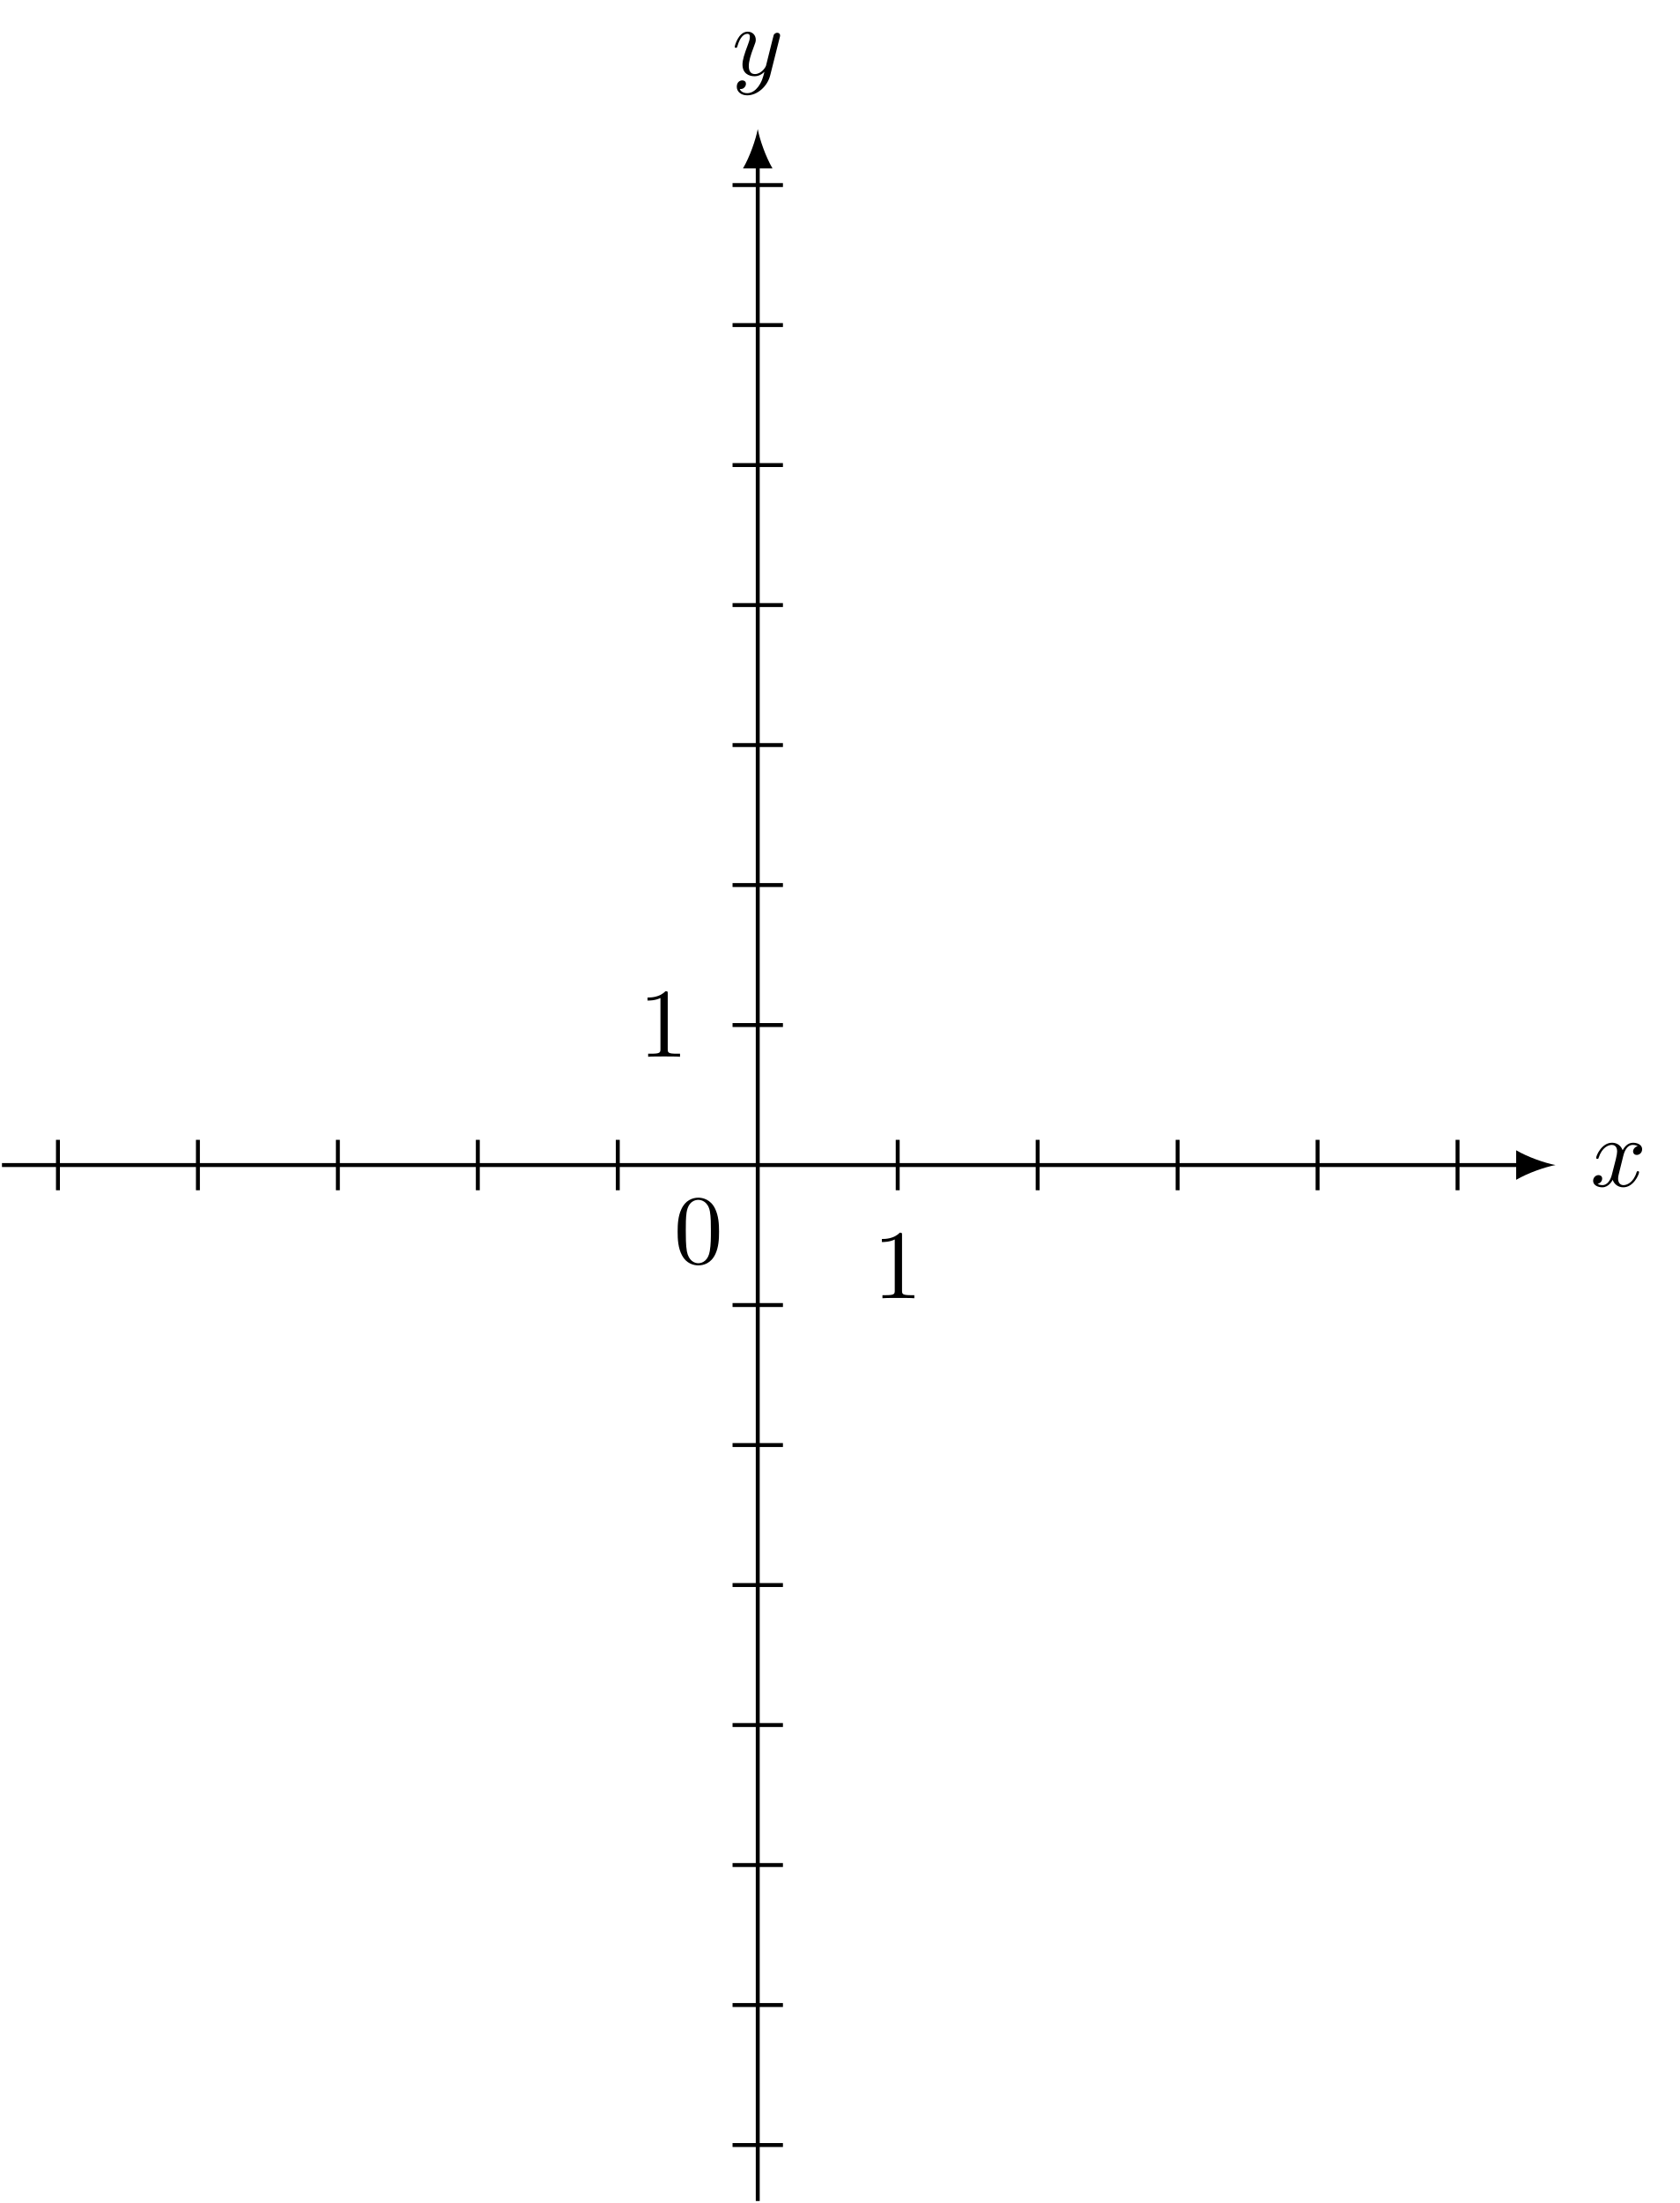
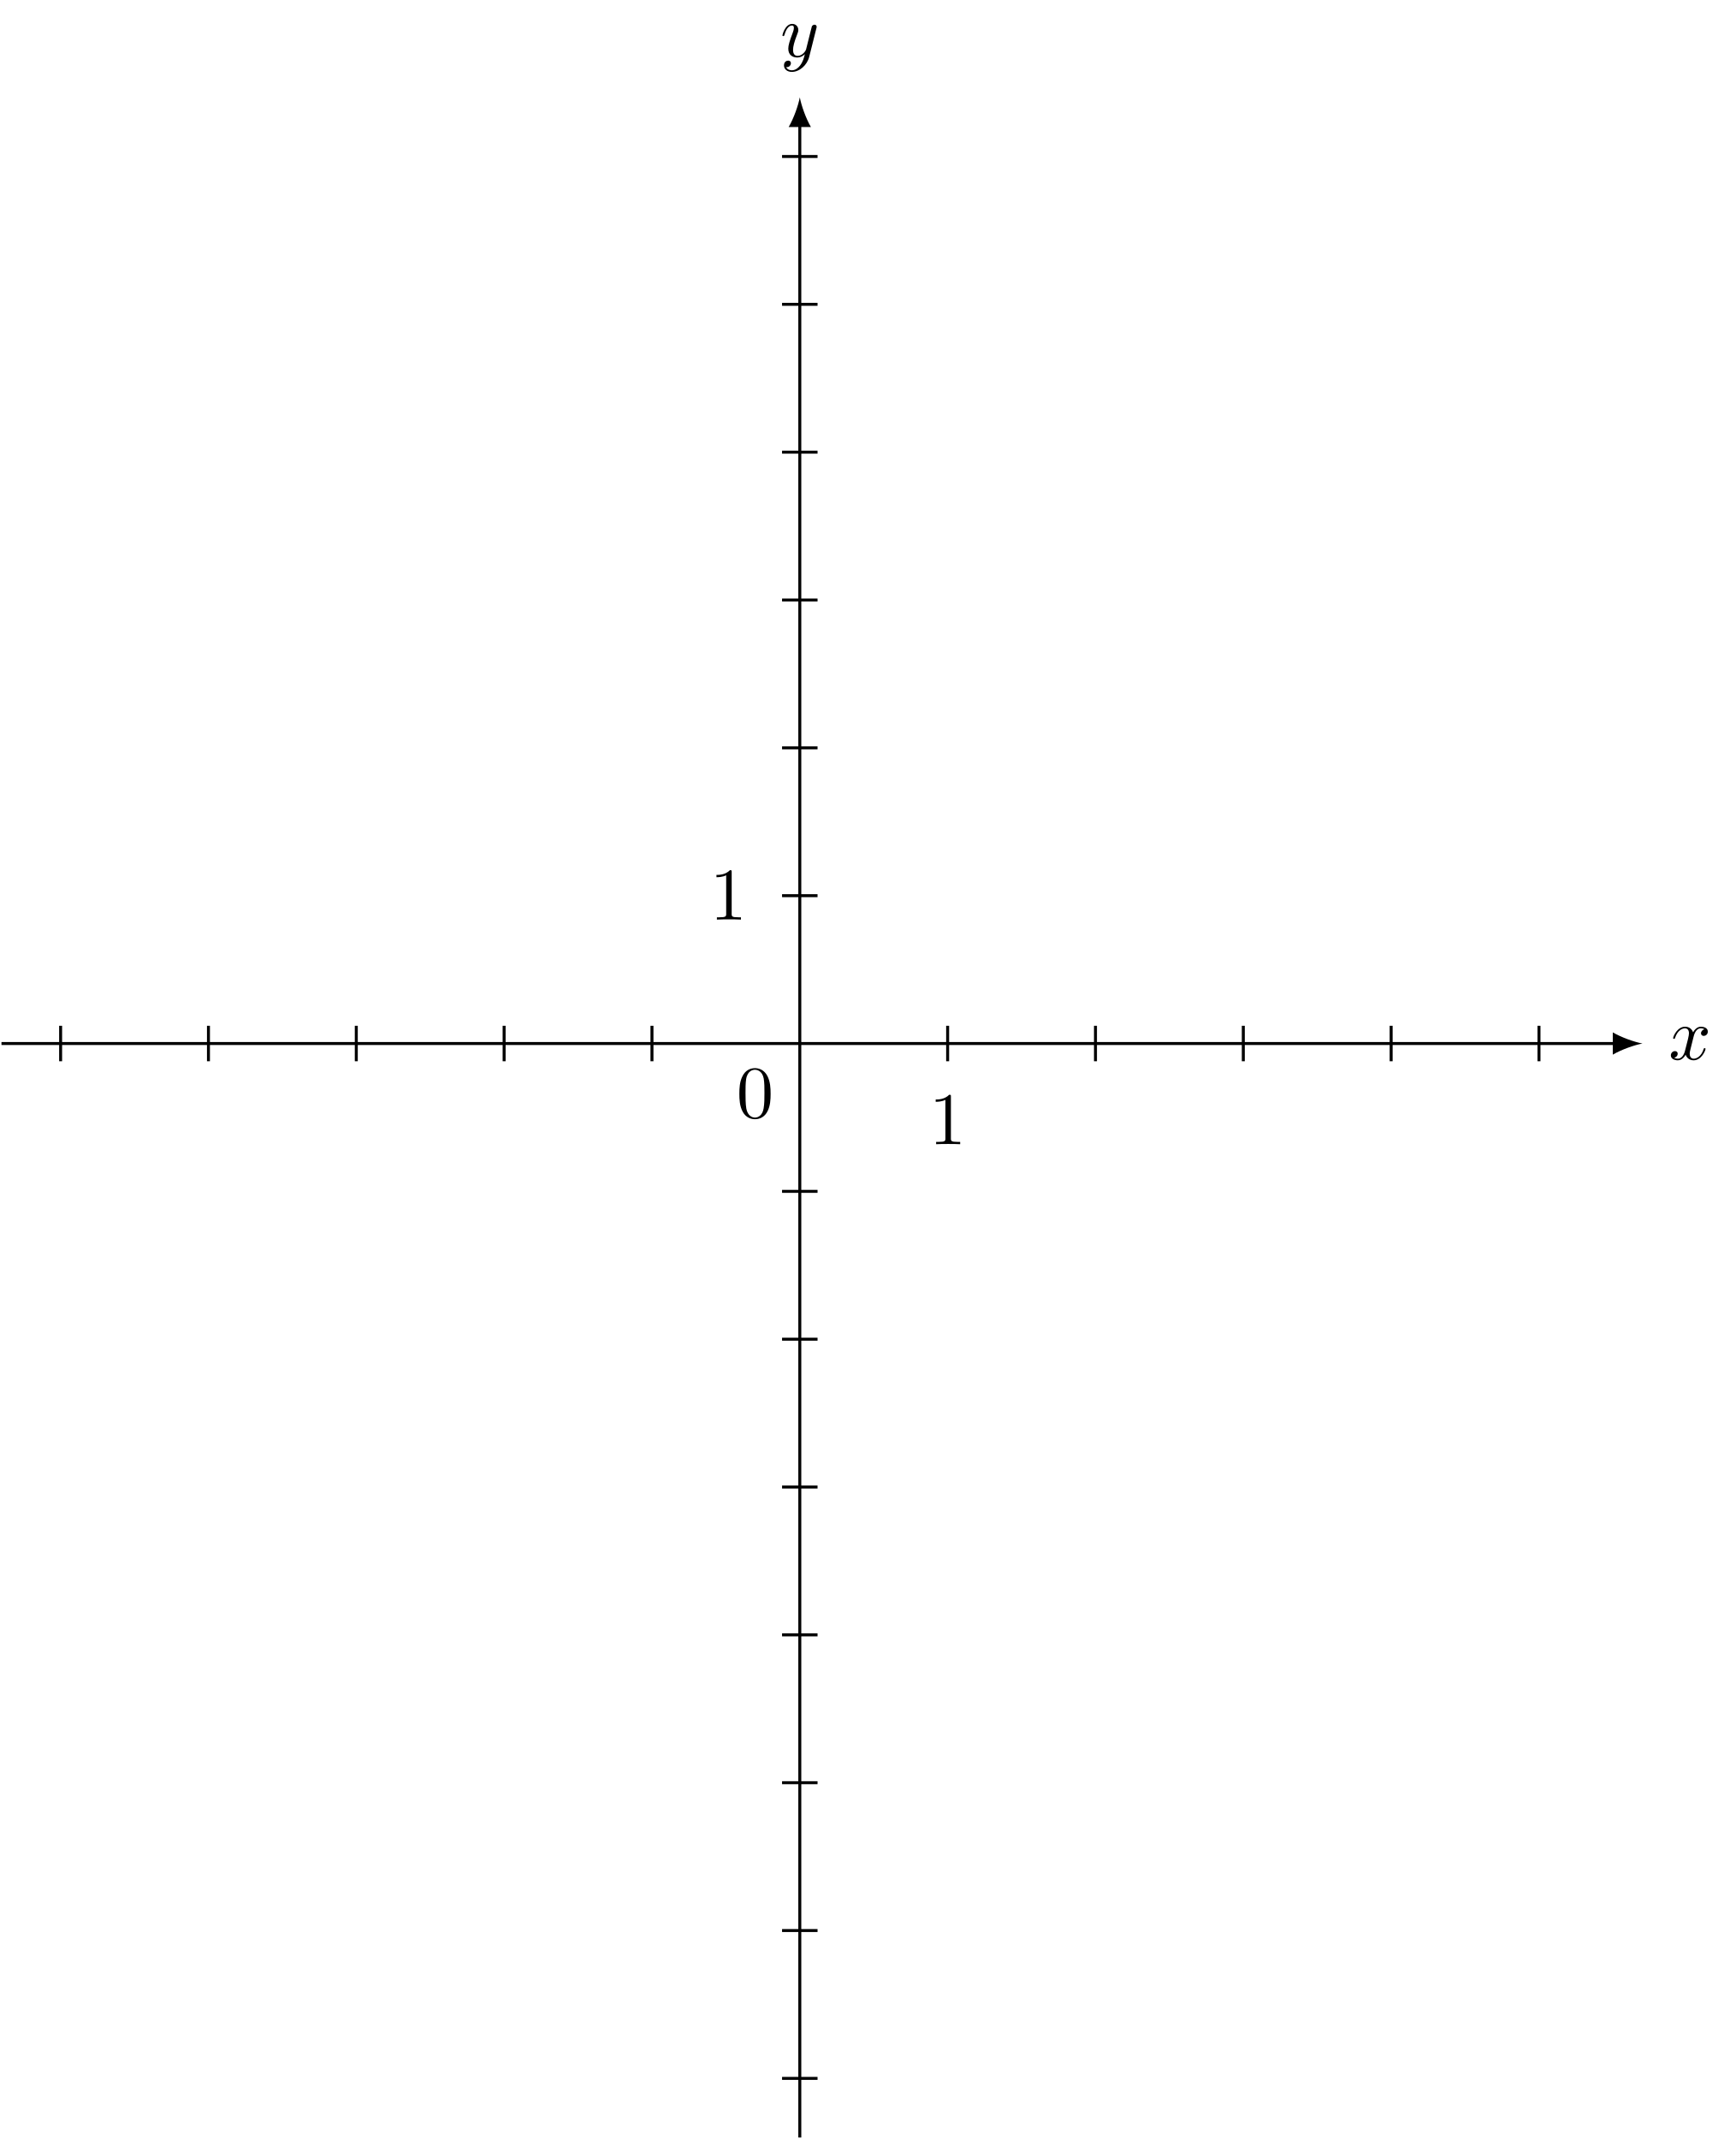
- <svg xmlns="http://www.w3.org/2000/svg" xmlns:xlink="http://www.w3.org/1999/xlink" version="1.1" width="170.056pt" height="223.03pt" viewBox="-70.007 -70.007 170.056 223.03">
+ <svg xmlns="http://www.w3.org/2000/svg" xmlns:xlink="http://www.w3.org/1999/xlink" version="1.1" width="232.984pt" height="287.091pt" viewBox="-70.007 -70.007 232.984 287.091">
  <defs>
    <path id="g1-48" d="M4.583-3.188C4.583-3.985 4.533-4.782 4.184-5.519C3.726-6.476 2.909-6.635 2.491-6.635C1.893-6.635 1.166-6.376 .757-5.45C.438-4.762 .389-3.985 .389-3.188C.389-2.441 .428-1.544 .837-.787C1.265 .02 1.993 .219 2.481 .219C3.019 .219 3.776 .01 4.214-.936C4.533-1.624 4.583-2.401 4.583-3.188ZM2.481 0C2.092 0 1.504-.249 1.325-1.205C1.215-1.803 1.215-2.72 1.215-3.308C1.215-3.945 1.215-4.603 1.295-5.141C1.484-6.326 2.232-6.416 2.481-6.416C2.809-6.416 3.467-6.237 3.656-5.25C3.756-4.692 3.756-3.935 3.756-3.308C3.756-2.56 3.756-1.883 3.646-1.245C3.497-.299 2.929 0 2.481 0Z" />
    <path id="g1-49" d="M2.929-6.376C2.929-6.615 2.929-6.635 2.7-6.635C2.082-5.998 1.205-5.998 .887-5.998V-5.689C1.086-5.689 1.674-5.689 2.192-5.948V-.787C2.192-.428 2.162-.309 1.265-.309H.946V0C1.295-.03 2.162-.03 2.56-.03S3.826-.03 4.174 0V-.309H3.856C2.959-.309 2.929-.418 2.929-.787V-6.376Z" />
    <path id="g0-120" d="M3.328-3.009C3.387-3.268 3.616-4.184 4.314-4.184C4.364-4.184 4.603-4.184 4.812-4.055C4.533-4.005 4.334-3.756 4.334-3.517C4.334-3.357 4.443-3.168 4.712-3.168C4.932-3.168 5.25-3.347 5.25-3.746C5.25-4.264 4.663-4.403 4.324-4.403C3.746-4.403 3.397-3.875 3.278-3.646C3.029-4.304 2.491-4.403 2.202-4.403C1.166-4.403 .598-3.118 .598-2.869C.598-2.77 .697-2.77 .717-2.77C.797-2.77 .827-2.79 .847-2.879C1.186-3.935 1.843-4.184 2.182-4.184C2.371-4.184 2.72-4.095 2.72-3.517C2.72-3.208 2.55-2.54 2.182-1.146C2.022-.528 1.674-.11 1.235-.11C1.176-.11 .946-.11 .737-.239C.986-.289 1.205-.498 1.205-.777C1.205-1.046 .986-1.126 .837-1.126C.538-1.126 .289-.867 .289-.548C.289-.09 .787 .11 1.225 .11C1.883 .11 2.242-.588 2.271-.648C2.391-.279 2.75 .11 3.347 .11C4.374 .11 4.941-1.176 4.941-1.425C4.941-1.524 4.852-1.524 4.822-1.524C4.732-1.524 4.712-1.484 4.692-1.415C4.364-.349 3.686-.11 3.367-.11C2.979-.11 2.819-.428 2.819-.767C2.819-.986 2.879-1.205 2.989-1.644L3.328-3.009Z" />
    <path id="g0-121" d="M4.842-3.796C4.882-3.935 4.882-3.955 4.882-4.025C4.882-4.204 4.742-4.294 4.593-4.294C4.493-4.294 4.334-4.234 4.244-4.085C4.224-4.035 4.144-3.726 4.105-3.547C4.035-3.288 3.965-3.019 3.905-2.75L3.457-.956C3.417-.807 2.989-.11 2.331-.11C1.823-.11 1.714-.548 1.714-.917C1.714-1.375 1.883-1.993 2.222-2.869C2.381-3.278 2.421-3.387 2.421-3.587C2.421-4.035 2.102-4.403 1.604-4.403C.658-4.403 .289-2.959 .289-2.869C.289-2.77 .389-2.77 .408-2.77C.508-2.77 .518-2.79 .568-2.949C.837-3.885 1.235-4.184 1.574-4.184C1.654-4.184 1.823-4.184 1.823-3.866C1.823-3.616 1.724-3.357 1.654-3.168C1.255-2.112 1.076-1.544 1.076-1.076C1.076-.189 1.704 .11 2.291 .11C2.68 .11 3.019-.06 3.298-.339C3.168 .179 3.049 .667 2.65 1.196C2.391 1.534 2.012 1.823 1.554 1.823C1.415 1.823 .966 1.793 .797 1.405C.956 1.405 1.086 1.405 1.225 1.285C1.325 1.196 1.425 1.066 1.425 .877C1.425 .568 1.156 .528 1.056 .528C.827 .528 .498 .687 .498 1.176C.498 1.674 .936 2.042 1.554 2.042C2.58 2.042 3.606 1.136 3.885 .01L4.842-3.796Z" />
  </defs>
  <g id="page1">
-     <g stroke-miterlimit="10" transform="translate(6.727032,47.94113)scale(0.996264,-0.996264)">
+     <g stroke-miterlimit="10" transform="translate(37.34073,70.05083)scale(0.996264,-0.996264)">
      <g fill="#000" stroke="#000">
        <g stroke-width="0.4">
-           <path d="M -76.822 0.0 L 77.49 0.0" fill="none" />
-           <g transform="translate(77.49028,0.0)">
+           <path d="M -107.551 0.0 L 109.926 0.0" fill="none" />
+           <g transform="translate(109.9259,0.0)">
            <path d=" M 3.6 0.0 C 2.533 0.2 0.8 0.8 -0.4 1.5 L -0.4 -1.5 C 0.8 -0.8 2.533 -0.2 3.6 0.0  " stroke="none" />
          </g>
-           <g transform="translate(84.6232,-2.15277)">
-             <g stroke="none" transform="scale(-1.00375,1.00375)translate(6.727032,47.94113)scale(-1,-1)">
+           <g transform="translate(117.0589,-2.15277)">
+             <g stroke="none" transform="scale(-1.00375,1.00375)translate(37.34073,70.05083)scale(-1,-1)">
              <g fill="#000">
                <g stroke="none">
-                   <use x="6.727" y="47.941" xlink:href="#g0-120" />
+                   <use x="37.341" y="70.051" xlink:href="#g0-120" />
                </g>
              </g>
            </g>
          </g>
-           <path d="M 0.0 -105.275 L 0.0 101.675" fill="none" />
-           <g transform="matrix(0.0,1.0,-1.0,0.0,0.0,101.675)">
+           <path d="M 0.0 -147.384 L 0.0 123.868" fill="none" />
+           <g transform="matrix(0.0,1.0,-1.0,0.0,0.0,123.8677)">
            <path d=" M 3.6 0.0 C 2.533 0.2 0.8 0.8 -0.4 1.5 L -0.4 -1.5 C 0.8 -0.8 2.533 -0.2 3.6 0.0  " stroke="none" />
          </g>
-           <g transform="translate(-2.6308,110.7524)">
-             <g stroke="none" transform="scale(-1.00375,1.00375)translate(6.727032,47.94113)scale(-1,-1)">
+           <g transform="translate(-2.6308,132.945)">
+             <g stroke="none" transform="scale(-1.00375,1.00375)translate(37.34073,70.05083)scale(-1,-1)">
              <g fill="#000">
                <g stroke="none">
-                   <use x="6.727" y="47.941" xlink:href="#g0-121" />
+                   <use x="37.341" y="70.051" xlink:href="#g0-121" />
                </g>
              </g>
            </g>
          </g>
-           <path d="M -71.132 -2.561 L -71.132 2.561" fill="none" />
-           <path d="M -56.905 -2.561 L -56.905 2.561" fill="none" />
-           <path d="M -42.679 -2.561 L -42.679 2.561" fill="none" />
-           <path d="M -28.453 -2.561 L -28.453 2.561" fill="none" />
-           <path d="M -14.226 -2.561 L -14.226 2.561" fill="none" />
-           <path d="M 14.226 -2.561 L 14.226 2.561" fill="none" />
-           <path d="M 28.453 -2.561 L 28.453 2.561" fill="none" />
-           <path d="M 42.679 -2.561 L 42.679 2.561" fill="none" />
-           <path d="M 56.905 -2.561 L 56.905 2.561" fill="none" />
-           <path d="M 71.132 -2.561 L 71.132 2.561" fill="none" />
-           <path d="M -2.561 -99.585 L 2.561 -99.585" fill="none" />
-           <path d="M -2.561 -85.358 L 2.561 -85.358" fill="none" />
-           <path d="M -2.561 -71.132 L 2.561 -71.132" fill="none" />
-           <path d="M -2.561 -56.905 L 2.561 -56.905" fill="none" />
-           <path d="M -2.561 -42.679 L 2.561 -42.679" fill="none" />
-           <path d="M -2.561 -28.453 L 2.561 -28.453" fill="none" />
-           <path d="M -2.561 -14.226 L 2.561 -14.226" fill="none" />
-           <path d="M -2.561 14.226 L 2.561 14.226" fill="none" />
-           <path d="M -2.561 28.453 L 2.561 28.453" fill="none" />
-           <path d="M -2.561 42.679 L 2.561 42.679" fill="none" />
-           <path d="M -2.561 56.905 L 2.561 56.905" fill="none" />
-           <path d="M -2.561 71.132 L 2.561 71.132" fill="none" />
-           <path d="M -2.561 85.358 L 2.561 85.358" fill="none" />
-           <path d="M -2.561 99.585 L 2.561 99.585" fill="none" />
+           <path d="M -99.584 -2.39 L -99.584 2.39" fill="none" />
+           <path d="M -79.667 -2.39 L -79.667 2.39" fill="none" />
+           <path d="M -59.75 -2.39 L -59.75 2.39" fill="none" />
+           <path d="M -39.834 -2.39 L -39.834 2.39" fill="none" />
+           <path d="M -19.917 -2.39 L -19.917 2.39" fill="none" />
+           <path d="M 19.917 -2.39 L 19.917 2.39" fill="none" />
+           <path d="M 39.834 -2.39 L 39.834 2.39" fill="none" />
+           <path d="M 59.75 -2.39 L 59.75 2.39" fill="none" />
+           <path d="M 79.667 -2.39 L 79.667 2.39" fill="none" />
+           <path d="M 99.584 -2.39 L 99.584 2.39" fill="none" />
+           <path d="M -2.39 -139.418 L 2.39 -139.418" fill="none" />
+           <path d="M -2.39 -119.501 L 2.39 -119.501" fill="none" />
+           <path d="M -2.39 -99.584 L 2.39 -99.584" fill="none" />
+           <path d="M -2.39 -79.667 L 2.39 -79.667" fill="none" />
+           <path d="M -2.39 -59.75 L 2.39 -59.75" fill="none" />
+           <path d="M -2.39 -39.834 L 2.39 -39.834" fill="none" />
+           <path d="M -2.39 -19.917 L 2.39 -19.917" fill="none" />
+           <path d="M -2.39 19.917 L 2.39 19.917" fill="none" />
+           <path d="M -2.39 39.834 L 2.39 39.834" fill="none" />
+           <path d="M -2.39 59.75 L 2.39 59.75" fill="none" />
+           <path d="M -2.39 79.667 L 2.39 79.667" fill="none" />
+           <path d="M -2.39 99.584 L 2.39 99.584" fill="none" />
+           <path d="M -2.39 119.501 L 2.39 119.501" fill="none" />
          <g transform="translate(-8.53297,-9.9774)">
-             <g stroke="none" transform="scale(-1.00375,1.00375)translate(6.727032,47.94113)scale(-1,-1)">
+             <g stroke="none" transform="scale(-1.00375,1.00375)translate(37.34073,70.05083)scale(-1,-1)">
              <g fill="#000">
                <g stroke="none">
-                   <use x="6.727" y="47.941" xlink:href="#g1-48" />
+                   <use x="37.341" y="70.051" xlink:href="#g1-48" />
                </g>
              </g>
            </g>
          </g>
-           <g transform="translate(11.72636,-13.53398)">
-             <g stroke="none" transform="scale(-1.00375,1.00375)translate(6.727032,47.94113)scale(-1,-1)">
+           <g transform="translate(17.41682,-13.56227)">
+             <g stroke="none" transform="scale(-1.00375,1.00375)translate(37.34073,70.05083)scale(-1,-1)">
              <g fill="#000">
                <g stroke="none">
-                   <use x="6.727" y="47.941" xlink:href="#g1-49" />
+                   <use x="37.341" y="70.051" xlink:href="#g1-49" />
                </g>
              </g>
            </g>
          </g>
-           <g transform="translate(-12.08955,11.00415)">
-             <g stroke="none" transform="scale(-1.00375,1.00375)translate(6.727032,47.94113)scale(-1,-1)">
+           <g transform="translate(-12.11784,16.69461)">
+             <g stroke="none" transform="scale(-1.00375,1.00375)translate(37.34073,70.05083)scale(-1,-1)">
              <g fill="#000">
                <g stroke="none">
-                   <use x="6.727" y="47.941" xlink:href="#g1-49" />
+                   <use x="37.341" y="70.051" xlink:href="#g1-49" />
                </g>
              </g>
            </g>
          </g>
        </g>
      </g>
    </g>
  </g>
</svg>
